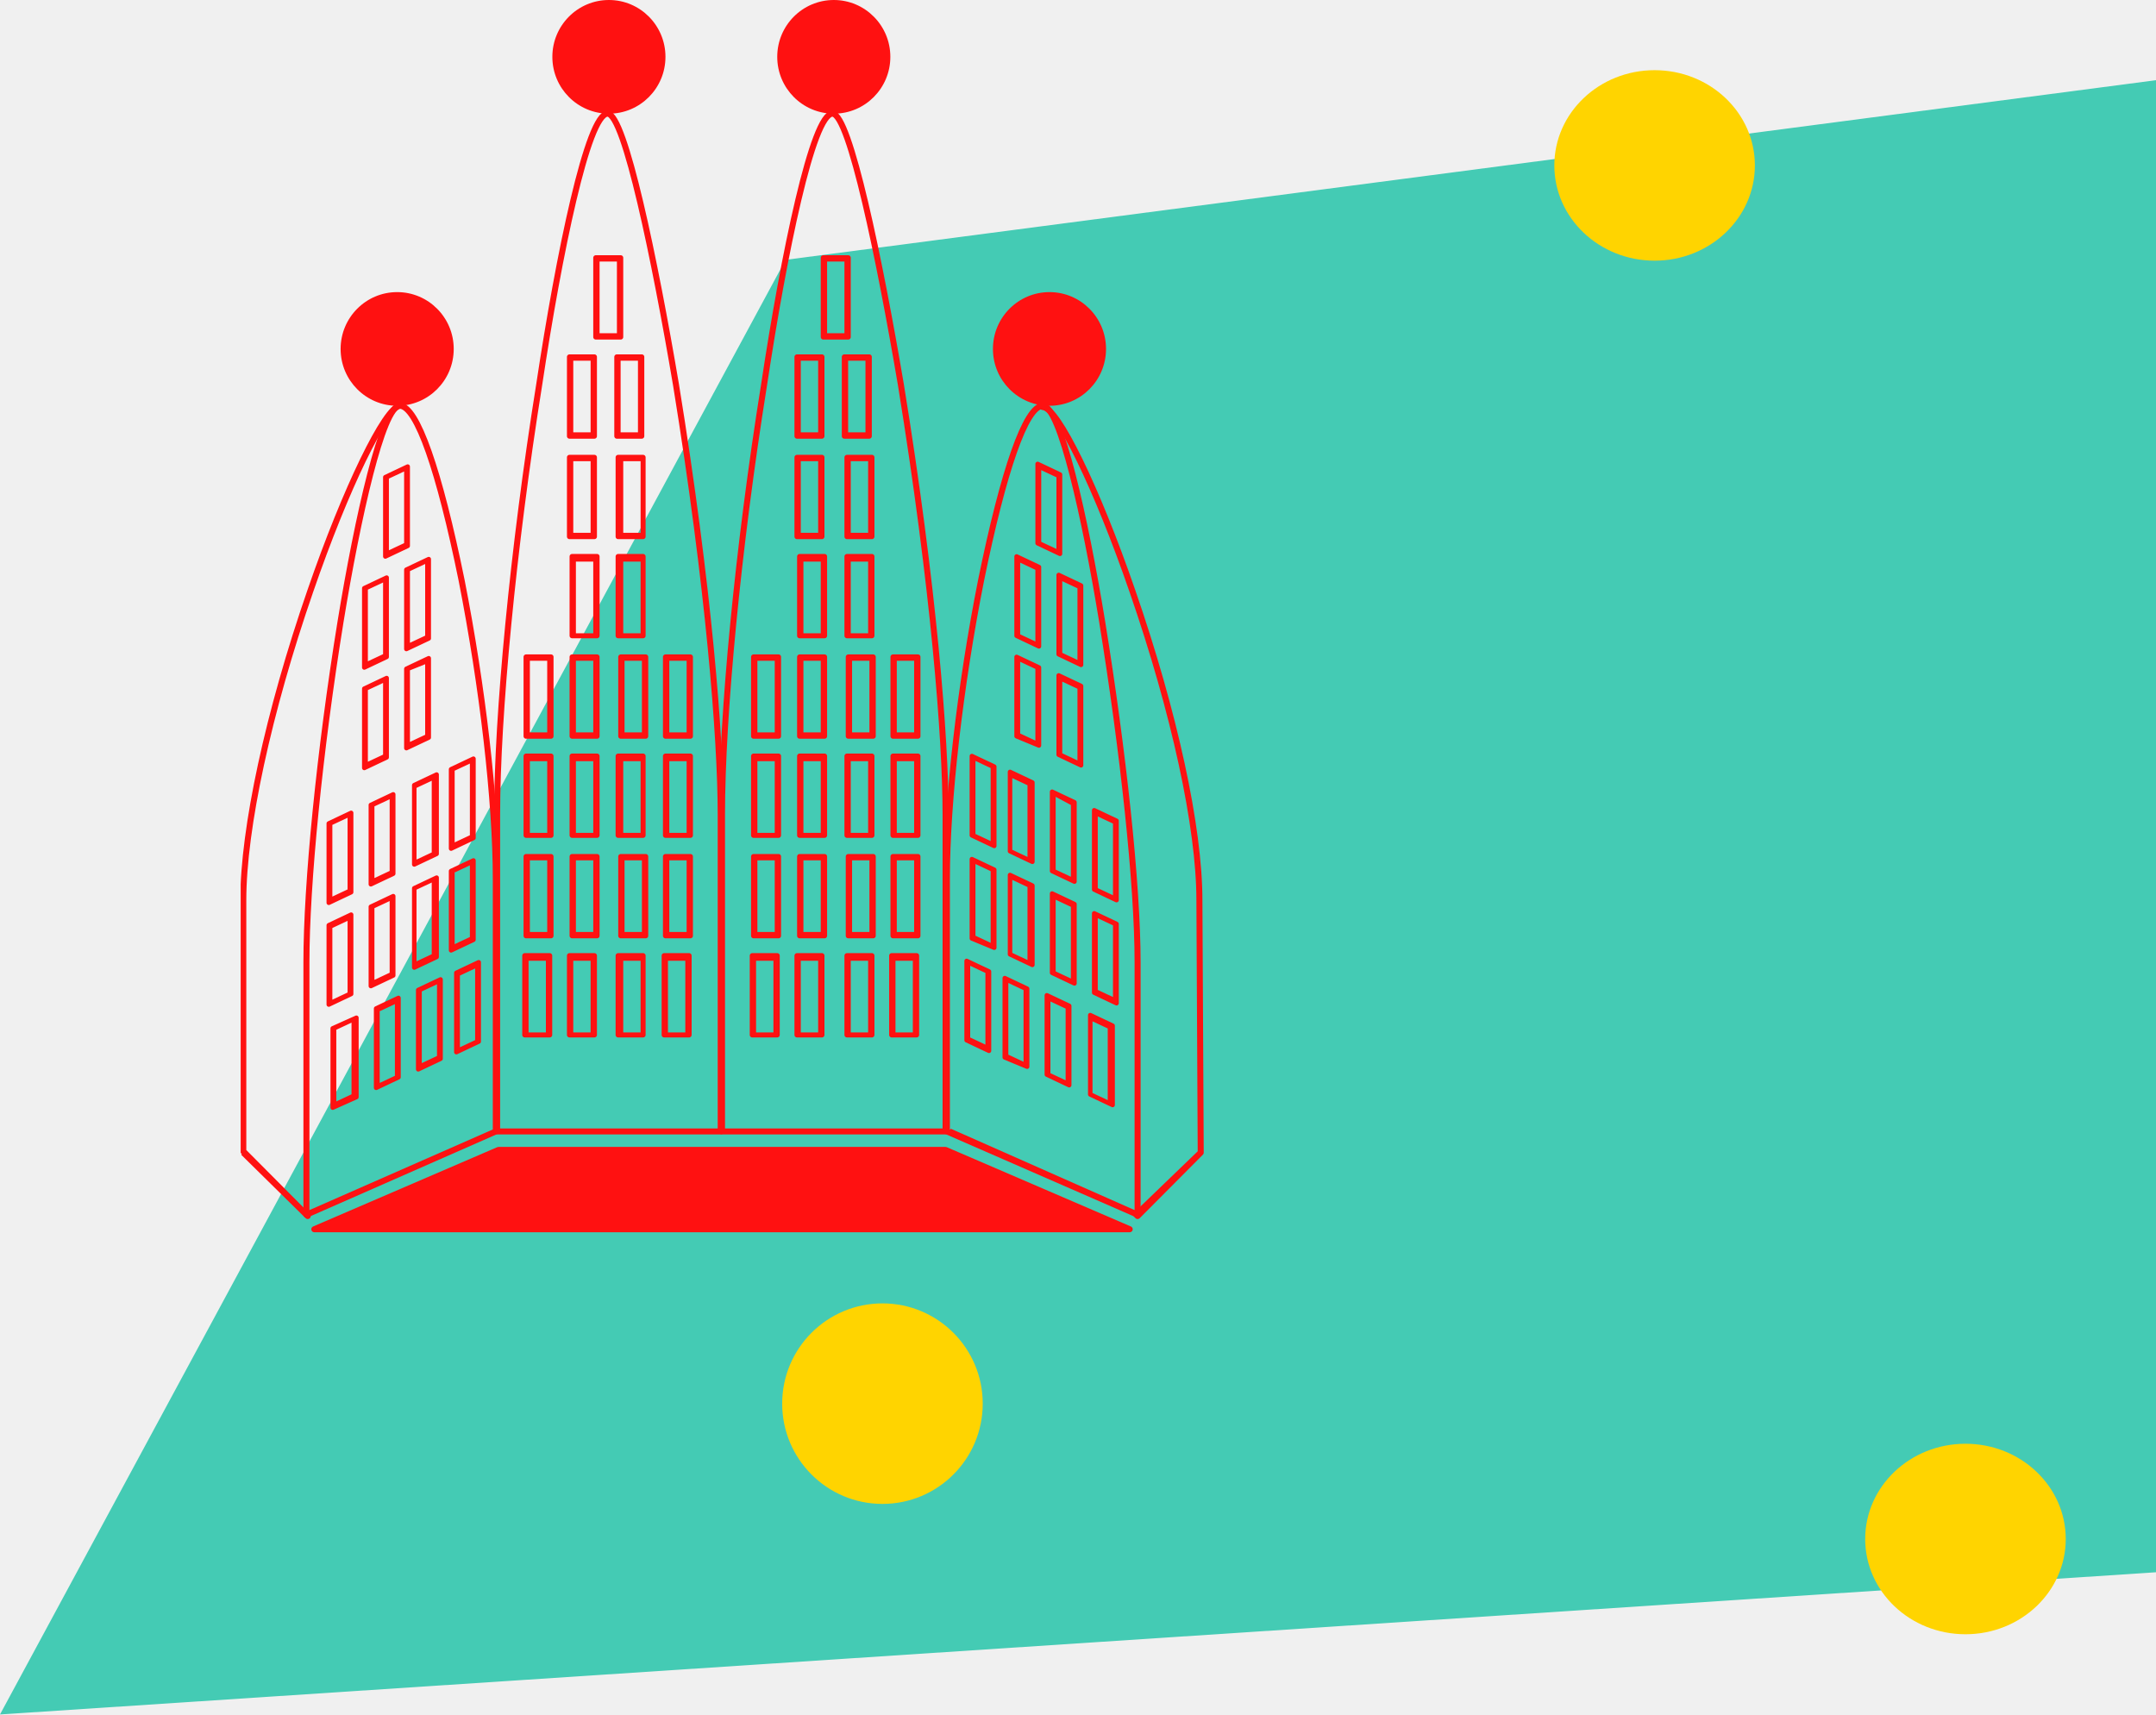
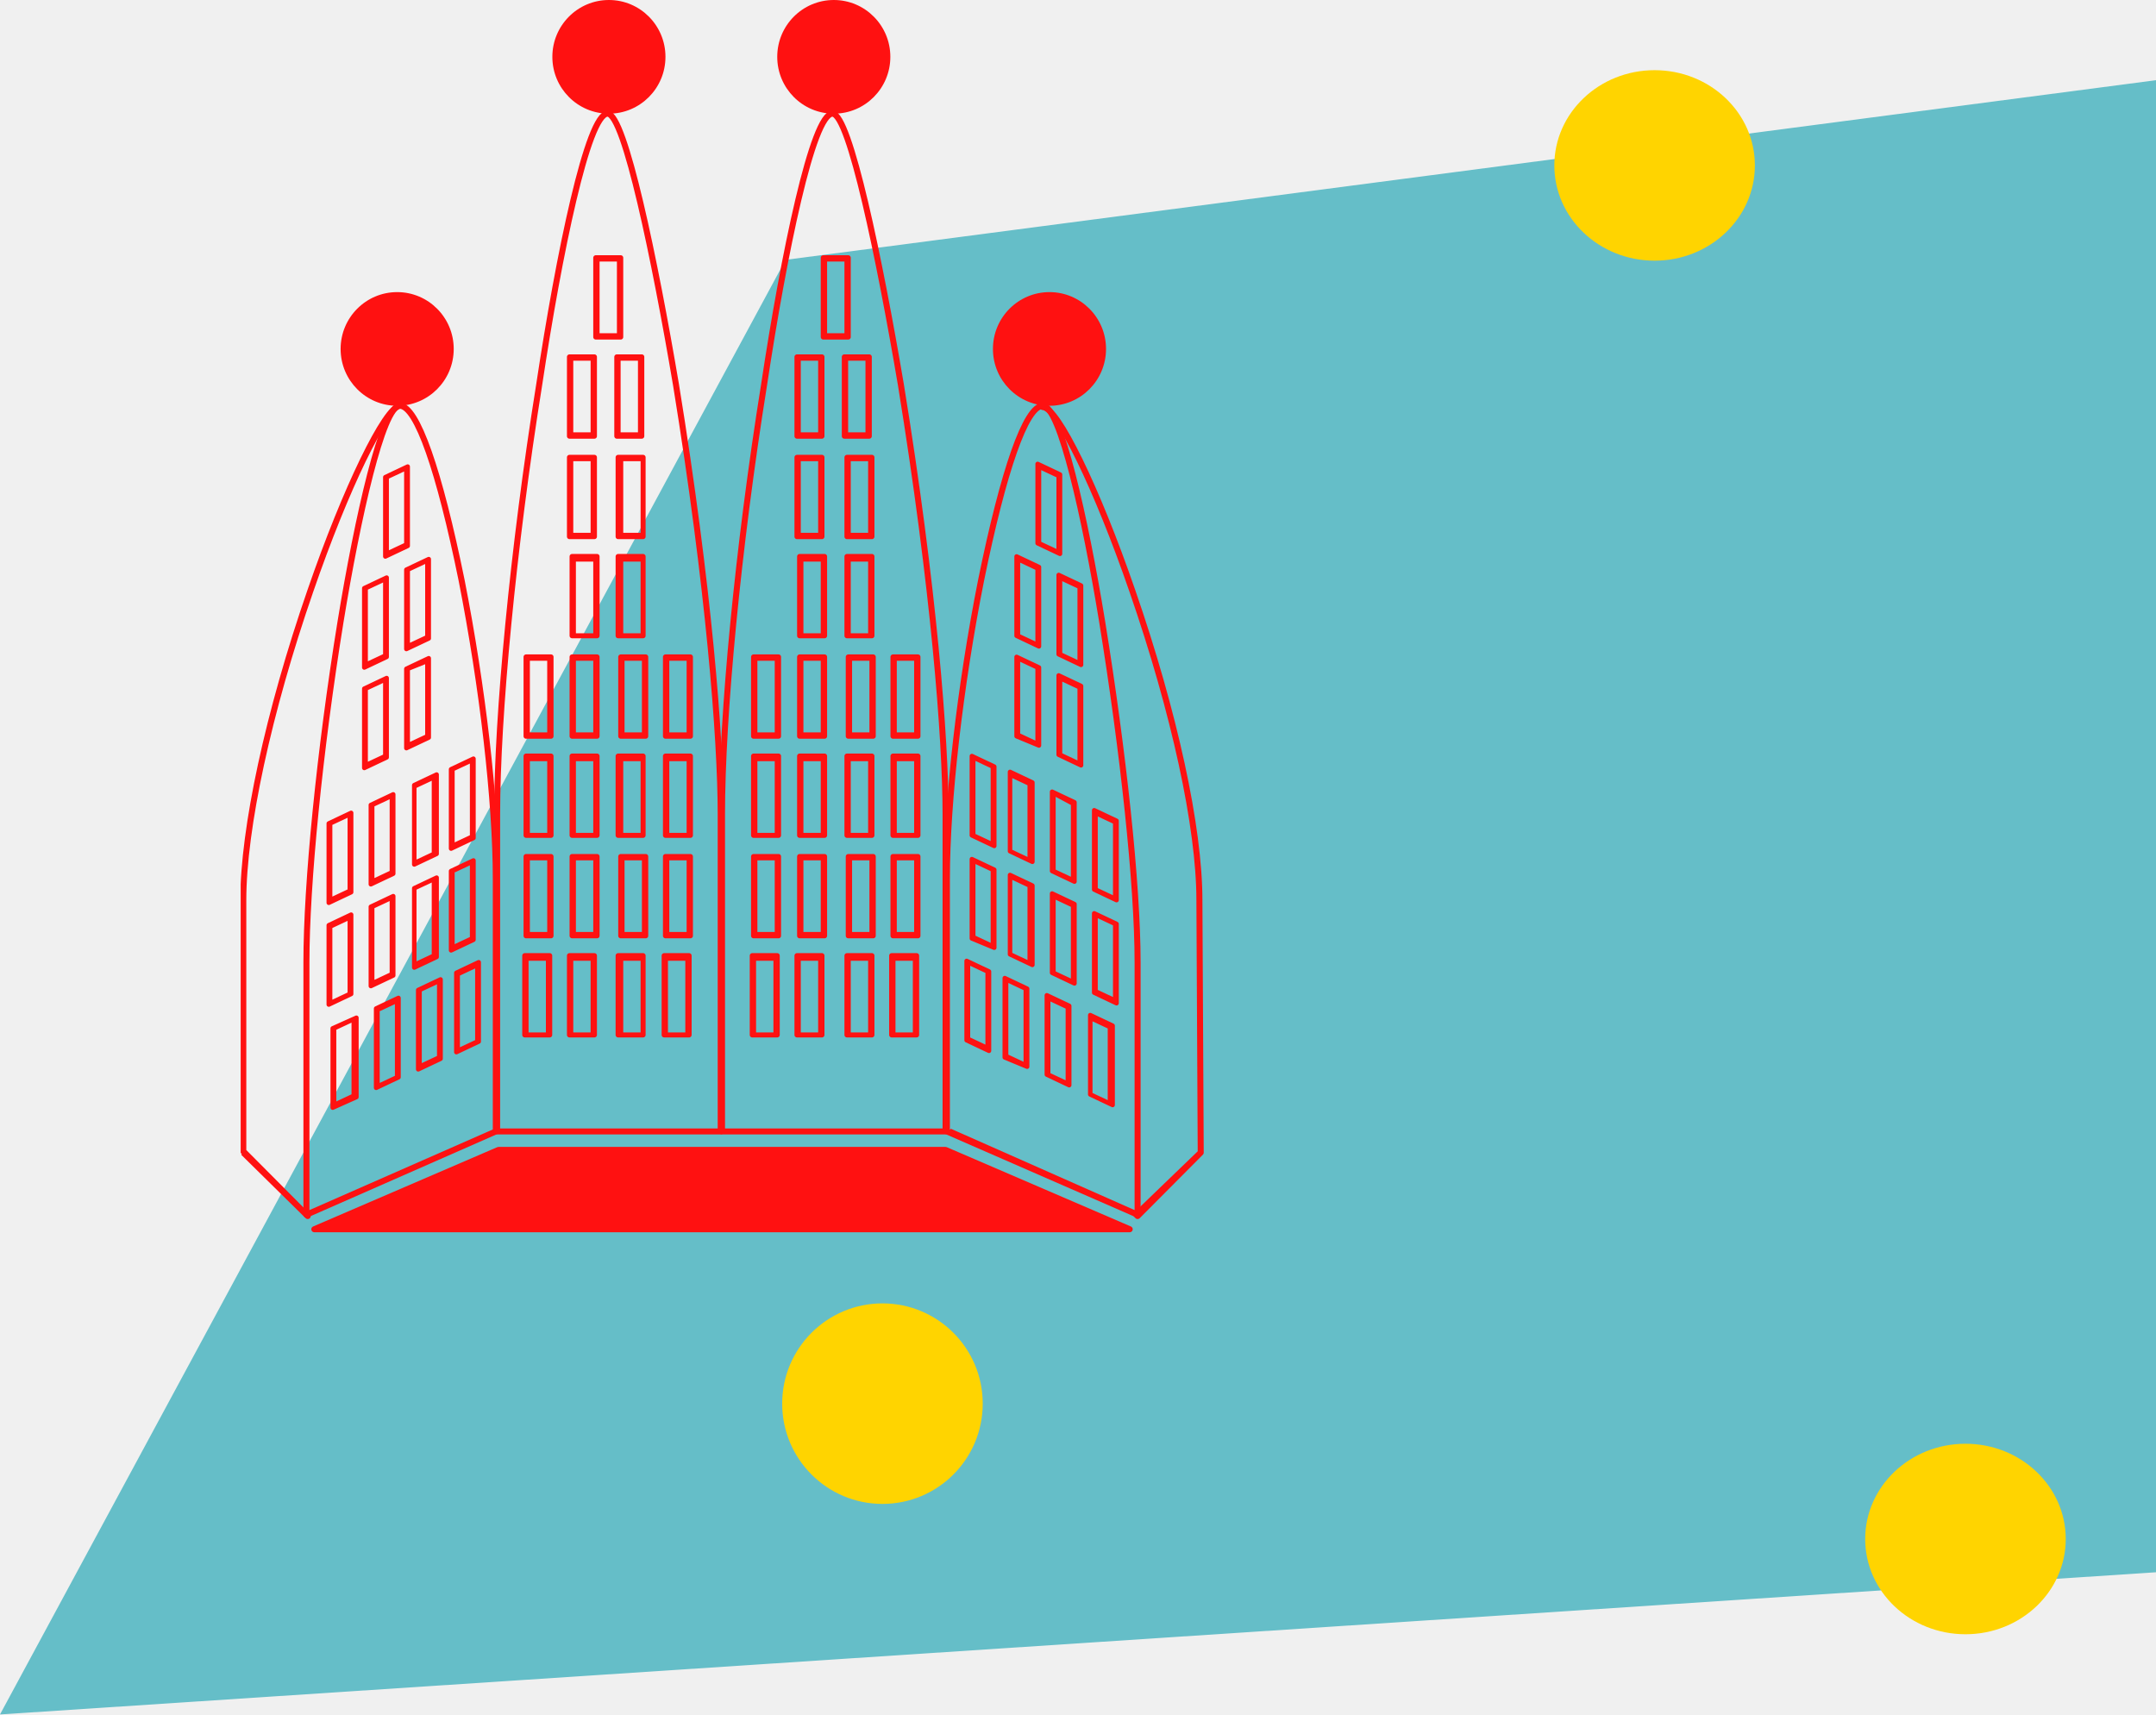
<svg xmlns="http://www.w3.org/2000/svg" width="215" height="171" viewBox="0 0 215 171" fill="none">
-   <path d="M78.337 25.916L276 0L264.359 153.561L0 171L78.337 25.916Z" fill="#44CBB4" />
+   <path d="M78.337 25.916L276 0L264.359 153.561L0 171L78.337 25.916Z" fill="#65BEC8" />
  <ellipse cx="165" cy="16.5" rx="10" ry="9.5" fill="#FFD400" />
  <circle cx="88" cy="140" r="10" fill="#FFD400" />
  <ellipse cx="196" cy="153.5" rx="10" ry="9.5" fill="#FFD400" />
  <g clip-path="url(#clip0_382_7)">
    <path d="M71.869 112.849H49.574V81.209C49.574 71.454 51.148 54.711 53.77 38.364C55.738 25.312 58.623 11.338 60.59 11.338C62.295 11.338 65.311 25.971 67.41 38.364C70.689 58.534 71.869 73.695 71.869 81.209V112.849Z" stroke="#FF1111" stroke-width="0.6" stroke-miterlimit="10" stroke-linejoin="round" />
    <path d="M60.721 11.338C63.836 11.338 66.361 8.8 66.361 5.669C66.361 2.538 63.836 0 60.721 0C57.607 0 55.082 2.538 55.082 5.669C55.082 8.8 57.607 11.338 60.721 11.338Z" fill="#FF1111" />
    <path d="M59.278 53.524H56.787V45.614H59.278V53.524ZM56.918 53.392H59.147V45.746H56.918V53.392Z" fill="#FF1111" stroke="#FF1111" stroke-width="0.5" stroke-miterlimit="10" stroke-linejoin="round" />
    <path d="M64.131 53.524H61.639V45.614H64.131V53.524ZM61.901 53.392H64.131V45.746H61.901V53.392Z" fill="#FF1111" stroke="#FF1111" stroke-width="0.5" stroke-miterlimit="10" stroke-linejoin="round" />
    <path d="M64 43.505H61.508V35.595H64V43.505ZM61.639 43.373H63.868V35.727H61.639V43.373Z" fill="#FF1111" stroke="#FF1111" stroke-width="0.5" stroke-miterlimit="10" stroke-linejoin="round" />
    <path d="M61.901 33.617H59.41V25.707H61.901V33.617ZM59.541 33.486H61.77V25.839H59.541V33.486Z" fill="#FF1111" stroke="#FF1111" stroke-width="0.5" stroke-miterlimit="10" stroke-linejoin="round" />
    <path d="M59.278 43.505H56.787V35.595H59.278V43.505ZM56.918 43.373H59.147V35.727H56.918V43.373Z" fill="#FF1111" stroke="#FF1111" stroke-width="0.5" stroke-miterlimit="10" stroke-linejoin="round" />
    <path d="M59.541 73.431H57.049V65.521H59.541V73.431ZM57.18 73.299H59.41V65.653H57.18V73.299Z" fill="#FF1111" stroke="#FF1111" stroke-width="0.5" stroke-miterlimit="10" stroke-linejoin="round" />
    <path d="M64.393 73.431H61.901V65.521H64.393V73.431ZM62.032 73.299H64.262V65.653H62.032V73.299Z" fill="#FF1111" stroke="#FF1111" stroke-width="0.5" stroke-miterlimit="10" stroke-linejoin="round" />
    <path d="M68.852 73.431H66.36V65.521H68.852V73.431ZM66.492 73.299H68.721V65.653H66.492V73.299Z" fill="#FF1111" stroke="#FF1111" stroke-width="0.5" stroke-miterlimit="10" stroke-linejoin="round" />
    <path d="M54.95 73.431H52.459V65.521H54.95V73.431ZM52.59 73.299H54.819V65.653H52.59V73.299Z" fill="#FF1111" stroke="#FF1111" stroke-width="0.5" stroke-miterlimit="10" stroke-linejoin="round" />
    <path d="M54.95 83.319H52.459V75.409H54.95V83.319ZM52.59 83.319H54.819V75.672H52.59V83.319Z" fill="#FF1111" stroke="#FF1111" stroke-width="0.5" stroke-miterlimit="10" stroke-linejoin="round" />
    <path d="M68.852 83.319H66.36V75.409H68.852V83.319ZM66.492 83.319H68.721V75.672H66.492V83.319Z" fill="#FF1111" stroke="#FF1111" stroke-width="0.5" stroke-miterlimit="10" stroke-linejoin="round" />
    <path d="M68.852 93.338H66.36V85.428H68.852V93.338ZM66.492 93.206H68.721V85.56H66.492V93.206Z" fill="#FF1111" stroke="#FF1111" stroke-width="0.5" stroke-miterlimit="10" stroke-linejoin="round" />
    <path d="M54.95 93.338H52.459V85.428H54.95V93.338ZM52.59 93.206H54.819V85.56H52.59V93.206Z" fill="#FF1111" stroke="#FF1111" stroke-width="0.5" stroke-miterlimit="10" stroke-linejoin="round" />
    <path d="M64.131 63.412H61.639V55.502H64.131V63.412ZM61.901 63.412H64.131V55.766H61.901V63.412Z" fill="#FF1111" stroke="#FF1111" stroke-width="0.5" stroke-miterlimit="10" stroke-linejoin="round" />
    <path d="M59.541 63.412H57.049V55.502H59.541V63.412ZM57.18 63.412H59.41V55.766H57.18V63.412Z" fill="#FF1111" stroke="#FF1111" stroke-width="0.5" stroke-miterlimit="10" stroke-linejoin="round" />
    <path d="M59.541 93.338H57.049V85.428H59.541V93.338ZM57.18 93.206H59.41V85.56H57.18V93.206Z" fill="#FF1111" stroke="#FF1111" stroke-width="0.5" stroke-miterlimit="10" stroke-linejoin="round" />
    <path d="M64.393 93.338H61.901V85.428H64.393V93.338ZM62.032 93.206H64.262V85.56H62.032V93.206Z" fill="#FF1111" stroke="#FF1111" stroke-width="0.5" stroke-miterlimit="10" stroke-linejoin="round" />
    <path d="M68.721 103.225H66.229V95.315H68.721V103.225ZM66.36 103.225H68.59V95.579H66.36V103.225Z" fill="#FF1111" stroke="#FF1111" stroke-width="0.5" stroke-miterlimit="10" stroke-linejoin="round" />
    <path d="M54.819 103.225H52.328V95.315H54.819V103.225ZM52.459 103.225H54.688V95.579H52.459V103.225Z" fill="#FF1111" stroke="#FF1111" stroke-width="0.5" stroke-miterlimit="10" stroke-linejoin="round" />
    <path d="M59.278 103.225H56.787V95.315H59.278V103.225ZM56.918 103.225H59.147V95.579H56.918V103.225Z" fill="#FF1111" stroke="#FF1111" stroke-width="0.5" stroke-miterlimit="10" stroke-linejoin="round" />
    <path d="M64.131 103.225H61.639V95.315H64.131V103.225ZM61.901 103.225H64.131V95.579H61.901V103.225Z" fill="#FF1111" stroke="#FF1111" stroke-width="0.5" stroke-miterlimit="10" stroke-linejoin="round" />
    <path d="M64.131 83.319H61.639V75.409H64.131V83.319ZM61.901 83.319H64.131V75.672H61.901V83.319Z" fill="#FF1111" stroke="#FF1111" stroke-width="0.5" stroke-miterlimit="10" stroke-linejoin="round" />
    <path d="M59.541 83.319H57.049V75.409H59.541V83.319ZM57.18 83.319H59.41V75.672H57.18V83.319Z" fill="#FF1111" stroke="#FF1111" stroke-width="0.5" stroke-miterlimit="10" stroke-linejoin="round" />
    <path d="M94.295 112.849H72V81.209C72 71.454 73.574 54.711 76.197 38.364C78.164 25.312 81.049 11.338 83.016 11.338C84.721 11.338 87.738 25.971 89.836 38.364C93.115 58.534 94.295 73.695 94.295 81.209V112.849V112.849Z" stroke="#FF1111" stroke-width="0.6" stroke-miterlimit="10" stroke-linejoin="round" />
    <path d="M83.148 11.338C86.262 11.338 88.787 8.8 88.787 5.669C88.787 2.538 86.262 0 83.148 0C80.033 0 77.508 2.538 77.508 5.669C77.508 8.8 80.033 11.338 83.148 11.338Z" fill="#FF1111" />
    <path d="M81.967 53.524H79.475V45.614H81.967V53.524ZM79.606 53.392H81.836V45.746H79.606V53.392Z" fill="#FF1111" stroke="#FF1111" stroke-width="0.5" stroke-miterlimit="10" stroke-linejoin="round" />
    <path d="M86.951 53.524H84.459V45.614H86.951V53.524ZM84.59 53.392H86.82V45.746H84.59V53.392Z" fill="#FF1111" stroke="#FF1111" stroke-width="0.5" stroke-miterlimit="10" stroke-linejoin="round" />
    <path d="M86.688 43.505H84.196V35.595H86.688V43.505ZM84.327 43.373H86.557V35.727H84.327V43.373Z" fill="#FF1111" stroke="#FF1111" stroke-width="0.5" stroke-miterlimit="10" stroke-linejoin="round" />
    <path d="M84.59 33.617H82.098V25.707H84.59V33.617ZM82.229 33.486H84.459V25.839H82.229V33.486Z" fill="#FF1111" stroke="#FF1111" stroke-width="0.5" stroke-miterlimit="10" stroke-linejoin="round" />
    <path d="M81.967 43.505H79.475V35.595H81.967V43.505ZM79.606 43.373H81.836V35.727H79.606V43.373Z" fill="#FF1111" stroke="#FF1111" stroke-width="0.5" stroke-miterlimit="10" stroke-linejoin="round" />
    <path d="M82.229 73.431H79.737V65.521H82.229V73.431ZM79.868 73.299H82.098V65.653H79.868V73.299Z" fill="#FF1111" stroke="#FF1111" stroke-width="0.5" stroke-miterlimit="10" stroke-linejoin="round" />
    <path d="M87.082 73.431H84.59V65.521H87.082V73.431ZM84.721 73.299H86.951V65.653H84.721V73.299Z" fill="#FF1111" stroke="#FF1111" stroke-width="0.5" stroke-miterlimit="10" stroke-linejoin="round" />
    <path d="M91.541 73.431H89.049V65.521H91.541V73.431ZM89.18 73.299H91.409V65.653H89.18V73.299Z" fill="#FF1111" stroke="#FF1111" stroke-width="0.5" stroke-miterlimit="10" stroke-linejoin="round" />
    <path d="M77.639 73.431H75.147V65.521H77.639V73.431ZM75.278 73.299H77.508V65.653H75.278V73.299Z" fill="#FF1111" stroke="#FF1111" stroke-width="0.5" stroke-miterlimit="10" stroke-linejoin="round" />
    <path d="M77.639 83.319H75.147V75.409H77.639V83.319ZM75.278 83.319H77.508V75.672H75.278V83.319Z" fill="#FF1111" stroke="#FF1111" stroke-width="0.5" stroke-miterlimit="10" stroke-linejoin="round" />
    <path d="M91.541 83.319H89.049V75.409H91.541V83.319ZM89.18 83.319H91.409V75.672H89.18V83.319Z" fill="#FF1111" stroke="#FF1111" stroke-width="0.5" stroke-miterlimit="10" stroke-linejoin="round" />
    <path d="M91.541 93.338H89.049V85.428H91.541V93.338ZM89.18 93.206H91.409V85.56H89.18V93.206Z" fill="#FF1111" stroke="#FF1111" stroke-width="0.5" stroke-miterlimit="10" stroke-linejoin="round" />
    <path d="M77.639 93.338H75.147V85.428H77.639V93.338ZM75.278 93.206H77.508V85.56H75.278V93.206Z" fill="#FF1111" stroke="#FF1111" stroke-width="0.5" stroke-miterlimit="10" stroke-linejoin="round" />
    <path d="M86.951 63.412H84.459V55.502H86.951V63.412ZM84.59 63.412H86.82V55.766H84.59V63.412Z" fill="#FF1111" stroke="#FF1111" stroke-width="0.5" stroke-miterlimit="10" stroke-linejoin="round" />
    <path d="M82.229 63.412H79.737V55.502H82.229V63.412ZM79.868 63.412H82.098V55.766H79.868V63.412Z" fill="#FF1111" stroke="#FF1111" stroke-width="0.5" stroke-miterlimit="10" stroke-linejoin="round" />
    <path d="M82.229 93.338H79.737V85.428H82.229V93.338ZM79.868 93.206H82.098V85.56H79.868V93.206Z" fill="#FF1111" stroke="#FF1111" stroke-width="0.5" stroke-miterlimit="10" stroke-linejoin="round" />
    <path d="M87.082 93.338H84.59V85.428H87.082V93.338ZM84.721 93.206H86.951V85.56H84.721V93.206Z" fill="#FF1111" stroke="#FF1111" stroke-width="0.5" stroke-miterlimit="10" stroke-linejoin="round" />
    <path d="M91.409 103.225H88.918V95.315H91.409V103.225ZM89.049 103.225H91.278V95.579H89.049V103.225Z" fill="#FF1111" stroke="#FF1111" stroke-width="0.5" stroke-miterlimit="10" stroke-linejoin="round" />
    <path d="M77.508 103.225H75.016V95.315H77.508V103.225ZM75.147 103.225H77.377V95.579H75.147V103.225Z" fill="#FF1111" stroke="#FF1111" stroke-width="0.5" stroke-miterlimit="10" stroke-linejoin="round" />
    <path d="M81.967 103.225H79.475V95.315H81.967V103.225ZM79.606 103.225H81.836V95.579H79.606V103.225Z" fill="#FF1111" stroke="#FF1111" stroke-width="0.5" stroke-miterlimit="10" stroke-linejoin="round" />
    <path d="M86.951 103.225H84.459V95.315H86.951V103.225ZM84.59 103.225H86.82V95.579H84.59V103.225Z" fill="#FF1111" stroke="#FF1111" stroke-width="0.5" stroke-miterlimit="10" stroke-linejoin="round" />
    <path d="M86.951 83.319H84.459V75.409H86.951V83.319ZM84.59 83.319H86.82V75.672H84.59V83.319Z" fill="#FF1111" stroke="#FF1111" stroke-width="0.5" stroke-miterlimit="10" stroke-linejoin="round" />
    <path d="M82.229 83.319H79.737V75.409H82.229V83.319ZM79.868 83.319H82.098V75.672H79.868V83.319Z" fill="#FF1111" stroke="#FF1111" stroke-width="0.5" stroke-miterlimit="10" stroke-linejoin="round" />
    <path d="M94.689 112.849L113.443 121.155M113.443 121.155L94.426 112.849V87.669C94.426 79.891 95.738 68.422 97.836 57.875C100.066 46.933 102.295 40.473 104 40.473C105.705 40.473 108.197 51.547 109.902 61.962C112 74.882 113.443 88.197 113.443 95.975V121.155Z" stroke="#FF1111" stroke-width="0.6" stroke-miterlimit="10" stroke-linejoin="round" />
    <path d="M119.738 114.959L113.443 121.287L113.311 121.155L119.738 114.959ZM119.738 114.959L119.607 89.779C119.607 82.528 117.115 71.058 112.918 58.93C109.377 48.647 105.443 40.605 104 40.605V40.473" stroke="#FF1111" stroke-width="0.6" stroke-miterlimit="10" stroke-linejoin="round" />
    <path d="M104.656 40.473C107.77 40.473 110.295 37.935 110.295 34.804C110.295 31.673 107.77 29.135 104.656 29.135C101.541 29.135 99.017 31.673 99.017 34.804C99.017 37.935 101.541 40.473 104.656 40.473Z" fill="#FF1111" />
    <path d="M98.623 104.807L96.394 103.753V95.843L98.623 96.897V104.807ZM96.525 103.621L98.492 104.544V96.897L96.525 95.975V103.621Z" fill="#FF1111" stroke="#FF1111" stroke-width="0.45" stroke-miterlimit="10" stroke-linejoin="round" />
    <path d="M102.426 106.389L100.197 105.466V97.556L102.426 98.611V106.389ZM100.328 105.334L102.295 106.257V98.611L100.328 97.688V105.334Z" fill="#FF1111" stroke="#FF1111" stroke-width="0.45" stroke-miterlimit="10" stroke-linejoin="round" />
    <path d="M106.623 108.235L104.394 107.18V99.27L106.623 100.325V108.235ZM104.525 107.18L106.492 108.103V100.457L104.525 99.534V107.18Z" fill="#FF1111" stroke="#FF1111" stroke-width="0.45" stroke-miterlimit="10" stroke-linejoin="round" />
    <path d="M110.951 110.212L108.722 109.158V101.248L110.951 102.302V110.212ZM108.722 109.158L110.689 110.08V102.434L108.722 101.511V109.158Z" fill="#FF1111" stroke="#FF1111" stroke-width="0.45" stroke-miterlimit="10" stroke-linejoin="round" />
    <path d="M99.148 94.524L96.918 93.601V85.691L99.148 86.746V94.524ZM97.05 93.469L99.017 94.392V86.746L97.05 85.823V93.469Z" fill="#FF1111" stroke="#FF1111" stroke-width="0.45" stroke-miterlimit="10" stroke-linejoin="round" />
    <path d="M102.951 96.238L100.721 95.183V87.273L102.951 88.328V96.238ZM100.721 95.183L102.688 96.106V88.328L100.721 87.405V95.183Z" fill="#FF1111" stroke="#FF1111" stroke-width="0.45" stroke-miterlimit="10" stroke-linejoin="round" />
    <path d="M107.147 98.084L104.918 97.029V89.119L107.147 90.174V98.084ZM105.049 97.029L107.016 97.952V90.306L105.049 89.383V97.029Z" fill="#FF1111" stroke="#FF1111" stroke-width="0.45" stroke-miterlimit="10" stroke-linejoin="round" />
    <path d="M111.344 100.061L109.115 99.007V91.097L111.344 92.151V100.061ZM109.246 98.875L111.213 99.798V92.151L109.246 91.228V98.875Z" fill="#FF1111" stroke="#FF1111" stroke-width="0.45" stroke-miterlimit="10" stroke-linejoin="round" />
    <path d="M99.148 84.373L96.918 83.319V75.409L99.148 76.463V84.373ZM97.05 83.319L99.017 84.242V76.463L97.05 75.54V83.319Z" fill="#FF1111" stroke="#FF1111" stroke-width="0.45" stroke-miterlimit="10" stroke-linejoin="round" />
    <path d="M102.951 85.955L100.721 84.901V76.991L102.951 78.045V85.955ZM100.721 84.901L102.688 85.823V78.177L100.721 77.254V84.901Z" fill="#FF1111" stroke="#FF1111" stroke-width="0.45" stroke-miterlimit="10" stroke-linejoin="round" />
    <path d="M107.147 87.932L104.918 86.878V78.968L107.147 80.022V87.932ZM105.049 86.878L107.016 87.801V80.154L105.049 79.1V86.878Z" fill="#FF1111" stroke="#FF1111" stroke-width="0.45" stroke-miterlimit="10" stroke-linejoin="round" />
    <path d="M111.344 89.778L109.115 88.723V80.814L111.344 81.868V89.778ZM109.246 88.723L111.213 89.646V82L109.246 81.077V88.723Z" fill="#FF1111" stroke="#FF1111" stroke-width="0.45" stroke-miterlimit="10" stroke-linejoin="round" />
    <path d="M103.606 74.354L101.377 73.431V65.521L103.606 66.576V74.354ZM101.508 73.299L103.475 74.222V66.576L101.508 65.653V73.299Z" fill="#FF1111" stroke="#FF1111" stroke-width="0.45" stroke-miterlimit="10" stroke-linejoin="round" />
    <path d="M107.803 76.331L105.574 75.277V67.367L107.803 68.421V76.331ZM105.705 75.277L107.672 76.2V68.553L105.705 67.63V75.277Z" fill="#FF1111" stroke="#FF1111" stroke-width="0.45" stroke-miterlimit="10" stroke-linejoin="round" />
    <path d="M103.606 64.467L101.377 63.412V55.502L103.606 56.557V64.467ZM101.508 63.412L103.475 64.335V56.688L101.508 55.766V63.412Z" fill="#FF1111" stroke="#FF1111" stroke-width="0.45" stroke-miterlimit="10" stroke-linejoin="round" />
    <path d="M105.705 55.238L103.476 54.183V46.273L105.705 47.328V55.238ZM103.607 54.183L105.574 55.106V47.46L103.607 46.537V54.183Z" fill="#FF1111" stroke="#FF1111" stroke-width="0.45" stroke-miterlimit="10" stroke-linejoin="round" />
    <path d="M107.803 66.312L105.574 65.257V57.347L107.803 58.402V66.312ZM105.705 65.257L107.672 66.18V58.534L105.705 57.611V65.257Z" fill="#FF1111" stroke="#FF1111" stroke-width="0.45" stroke-miterlimit="10" stroke-linejoin="round" />
    <path d="M30.557 121.155V95.975C30.557 88.197 31.869 74.882 33.967 61.962C35.672 51.547 38.164 40.473 39.869 40.473C41.574 40.473 43.803 46.933 46.032 57.875C48.131 68.553 49.442 79.891 49.442 87.669V112.849L30.557 121.155Z" stroke="#FF1111" stroke-width="0.6" stroke-miterlimit="10" stroke-linejoin="round" />
    <path d="M39.869 40.473C38.426 40.605 34.492 48.647 30.951 58.93C26.754 71.058 24.262 82.66 24.262 89.779V114.827L30.557 121.155L30.688 121.287L24.262 114.959" stroke="#FF1111" stroke-width="0.6" stroke-miterlimit="10" stroke-linejoin="round" />
    <path d="M39.607 40.473C42.721 40.473 45.246 37.935 45.246 34.804C45.246 31.673 42.721 29.135 39.607 29.135C36.492 29.135 33.967 31.673 33.967 34.804C33.967 37.935 36.492 40.473 39.607 40.473Z" fill="#FF1111" />
    <path d="M45.508 104.939V97.029L47.737 95.975V103.885L45.508 104.939ZM45.639 97.161V104.807L47.606 103.885V96.238L45.639 97.161Z" fill="#FF1111" stroke="#FF1111" stroke-width="0.45" stroke-miterlimit="10" stroke-linejoin="round" />
    <path d="M41.705 106.653V98.743L43.934 97.689V105.598L41.705 106.653ZM41.836 98.743V106.389L43.803 105.467V97.82L41.836 98.743Z" fill="#FF1111" stroke="#FF1111" stroke-width="0.45" stroke-miterlimit="10" stroke-linejoin="round" />
    <path d="M37.508 108.498V100.588L39.737 99.534V107.444L37.508 108.498ZM37.639 100.72V108.366L39.606 107.444V99.797L37.639 100.72Z" fill="#FF1111" stroke="#FF1111" stroke-width="0.45" stroke-miterlimit="10" stroke-linejoin="round" />
    <path d="M33.18 110.476V102.566L35.541 101.511V109.421L33.18 110.476ZM33.311 102.566V110.212L35.279 109.289V101.643L33.311 102.566Z" fill="#FF1111" stroke="#FF1111" stroke-width="0.45" stroke-miterlimit="10" stroke-linejoin="round" />
    <path d="M44.983 94.788V86.878L47.213 85.823V93.733L44.983 94.788ZM45.114 86.878V94.524L47.082 93.601V85.955L45.114 86.878Z" fill="#FF1111" stroke="#FF1111" stroke-width="0.45" stroke-miterlimit="10" stroke-linejoin="round" />
    <path d="M41.311 96.502V88.592L43.541 87.537V95.447L41.311 96.502ZM41.311 88.592V96.238L43.278 95.315V87.669L41.311 88.592Z" fill="#FF1111" stroke="#FF1111" stroke-width="0.45" stroke-miterlimit="10" stroke-linejoin="round" />
    <path d="M36.983 98.347V90.438L39.213 89.383V97.293L36.983 98.347ZM37.114 90.438V98.084L39.082 97.161V89.515L37.114 90.438Z" fill="#FF1111" stroke="#FF1111" stroke-width="0.45" stroke-miterlimit="10" stroke-linejoin="round" />
    <path d="M32.787 100.193V92.283L35.016 91.228V99.138L32.787 100.193ZM32.918 92.415V100.061L34.885 99.138V91.492L32.918 92.415Z" fill="#FF1111" stroke="#FF1111" stroke-width="0.45" stroke-miterlimit="10" stroke-linejoin="round" />
    <path d="M44.983 84.637V76.727L47.213 75.672V83.582L44.983 84.637ZM45.114 76.727V84.373L47.082 83.451V75.804L45.114 76.727Z" fill="#FF1111" stroke="#FF1111" stroke-width="0.45" stroke-miterlimit="10" stroke-linejoin="round" />
    <path d="M41.311 86.219V78.309L43.541 77.254V85.164L41.311 86.219ZM41.311 78.441V86.087L43.278 85.164V77.518L41.311 78.441Z" fill="#FF1111" stroke="#FF1111" stroke-width="0.45" stroke-miterlimit="10" stroke-linejoin="round" />
    <path d="M36.983 88.196V80.286L39.213 79.231V87.141L36.983 88.196ZM37.114 80.286V87.932L39.082 87.01V79.363L37.114 80.286Z" fill="#FF1111" stroke="#FF1111" stroke-width="0.45" stroke-miterlimit="10" stroke-linejoin="round" />
    <path d="M32.787 90.042V82.132L35.016 81.077V88.987L32.787 90.042ZM32.918 82.132V89.778L34.885 88.855V81.209L32.918 82.132Z" fill="#FF1111" stroke="#FF1111" stroke-width="0.45" stroke-miterlimit="10" stroke-linejoin="round" />
    <path d="M40.524 74.618V66.707L42.754 65.653V73.563L40.524 74.618ZM40.656 66.707V74.354L42.623 73.431V65.916L40.656 66.707Z" fill="#FF1111" stroke="#FF1111" stroke-width="0.45" stroke-miterlimit="10" stroke-linejoin="round" />
    <path d="M36.328 76.595V68.685L38.557 67.63V75.54L36.328 76.595ZM36.459 68.685V76.331L38.426 75.409V67.762L36.459 68.685Z" fill="#FF1111" stroke="#FF1111" stroke-width="0.45" stroke-miterlimit="10" stroke-linejoin="round" />
    <path d="M40.524 64.73V56.82L42.754 55.766V63.676L40.524 64.73ZM40.656 56.82V64.467L42.623 63.544V55.898L40.656 56.82Z" fill="#FF1111" stroke="#FF1111" stroke-width="0.45" stroke-miterlimit="10" stroke-linejoin="round" />
    <path d="M38.426 55.502V47.592L40.655 46.537V54.447L38.426 55.502ZM38.557 47.592V55.238L40.524 54.315V46.669L38.557 47.592Z" fill="#FF1111" stroke="#FF1111" stroke-width="0.45" stroke-miterlimit="10" stroke-linejoin="round" />
    <path d="M36.328 66.576V58.666L38.557 57.611V65.521L36.328 66.576ZM36.459 58.666V66.312L38.426 65.389V57.743L36.459 58.666Z" fill="#FF1111" stroke="#FF1111" stroke-width="0.45" stroke-miterlimit="10" stroke-linejoin="round" />
    <path d="M112.656 122.604H31.344L49.705 114.694H94.295L112.656 122.604Z" fill="#FF1111" stroke="#FF1111" stroke-width="0.6" stroke-miterlimit="10" stroke-linejoin="round" />
  </g>
  <defs>
    <clipPath id="clip0_382_7">
      <rect width="96" height="123" fill="white" transform="translate(24)" />
    </clipPath>
  </defs>
</svg>
